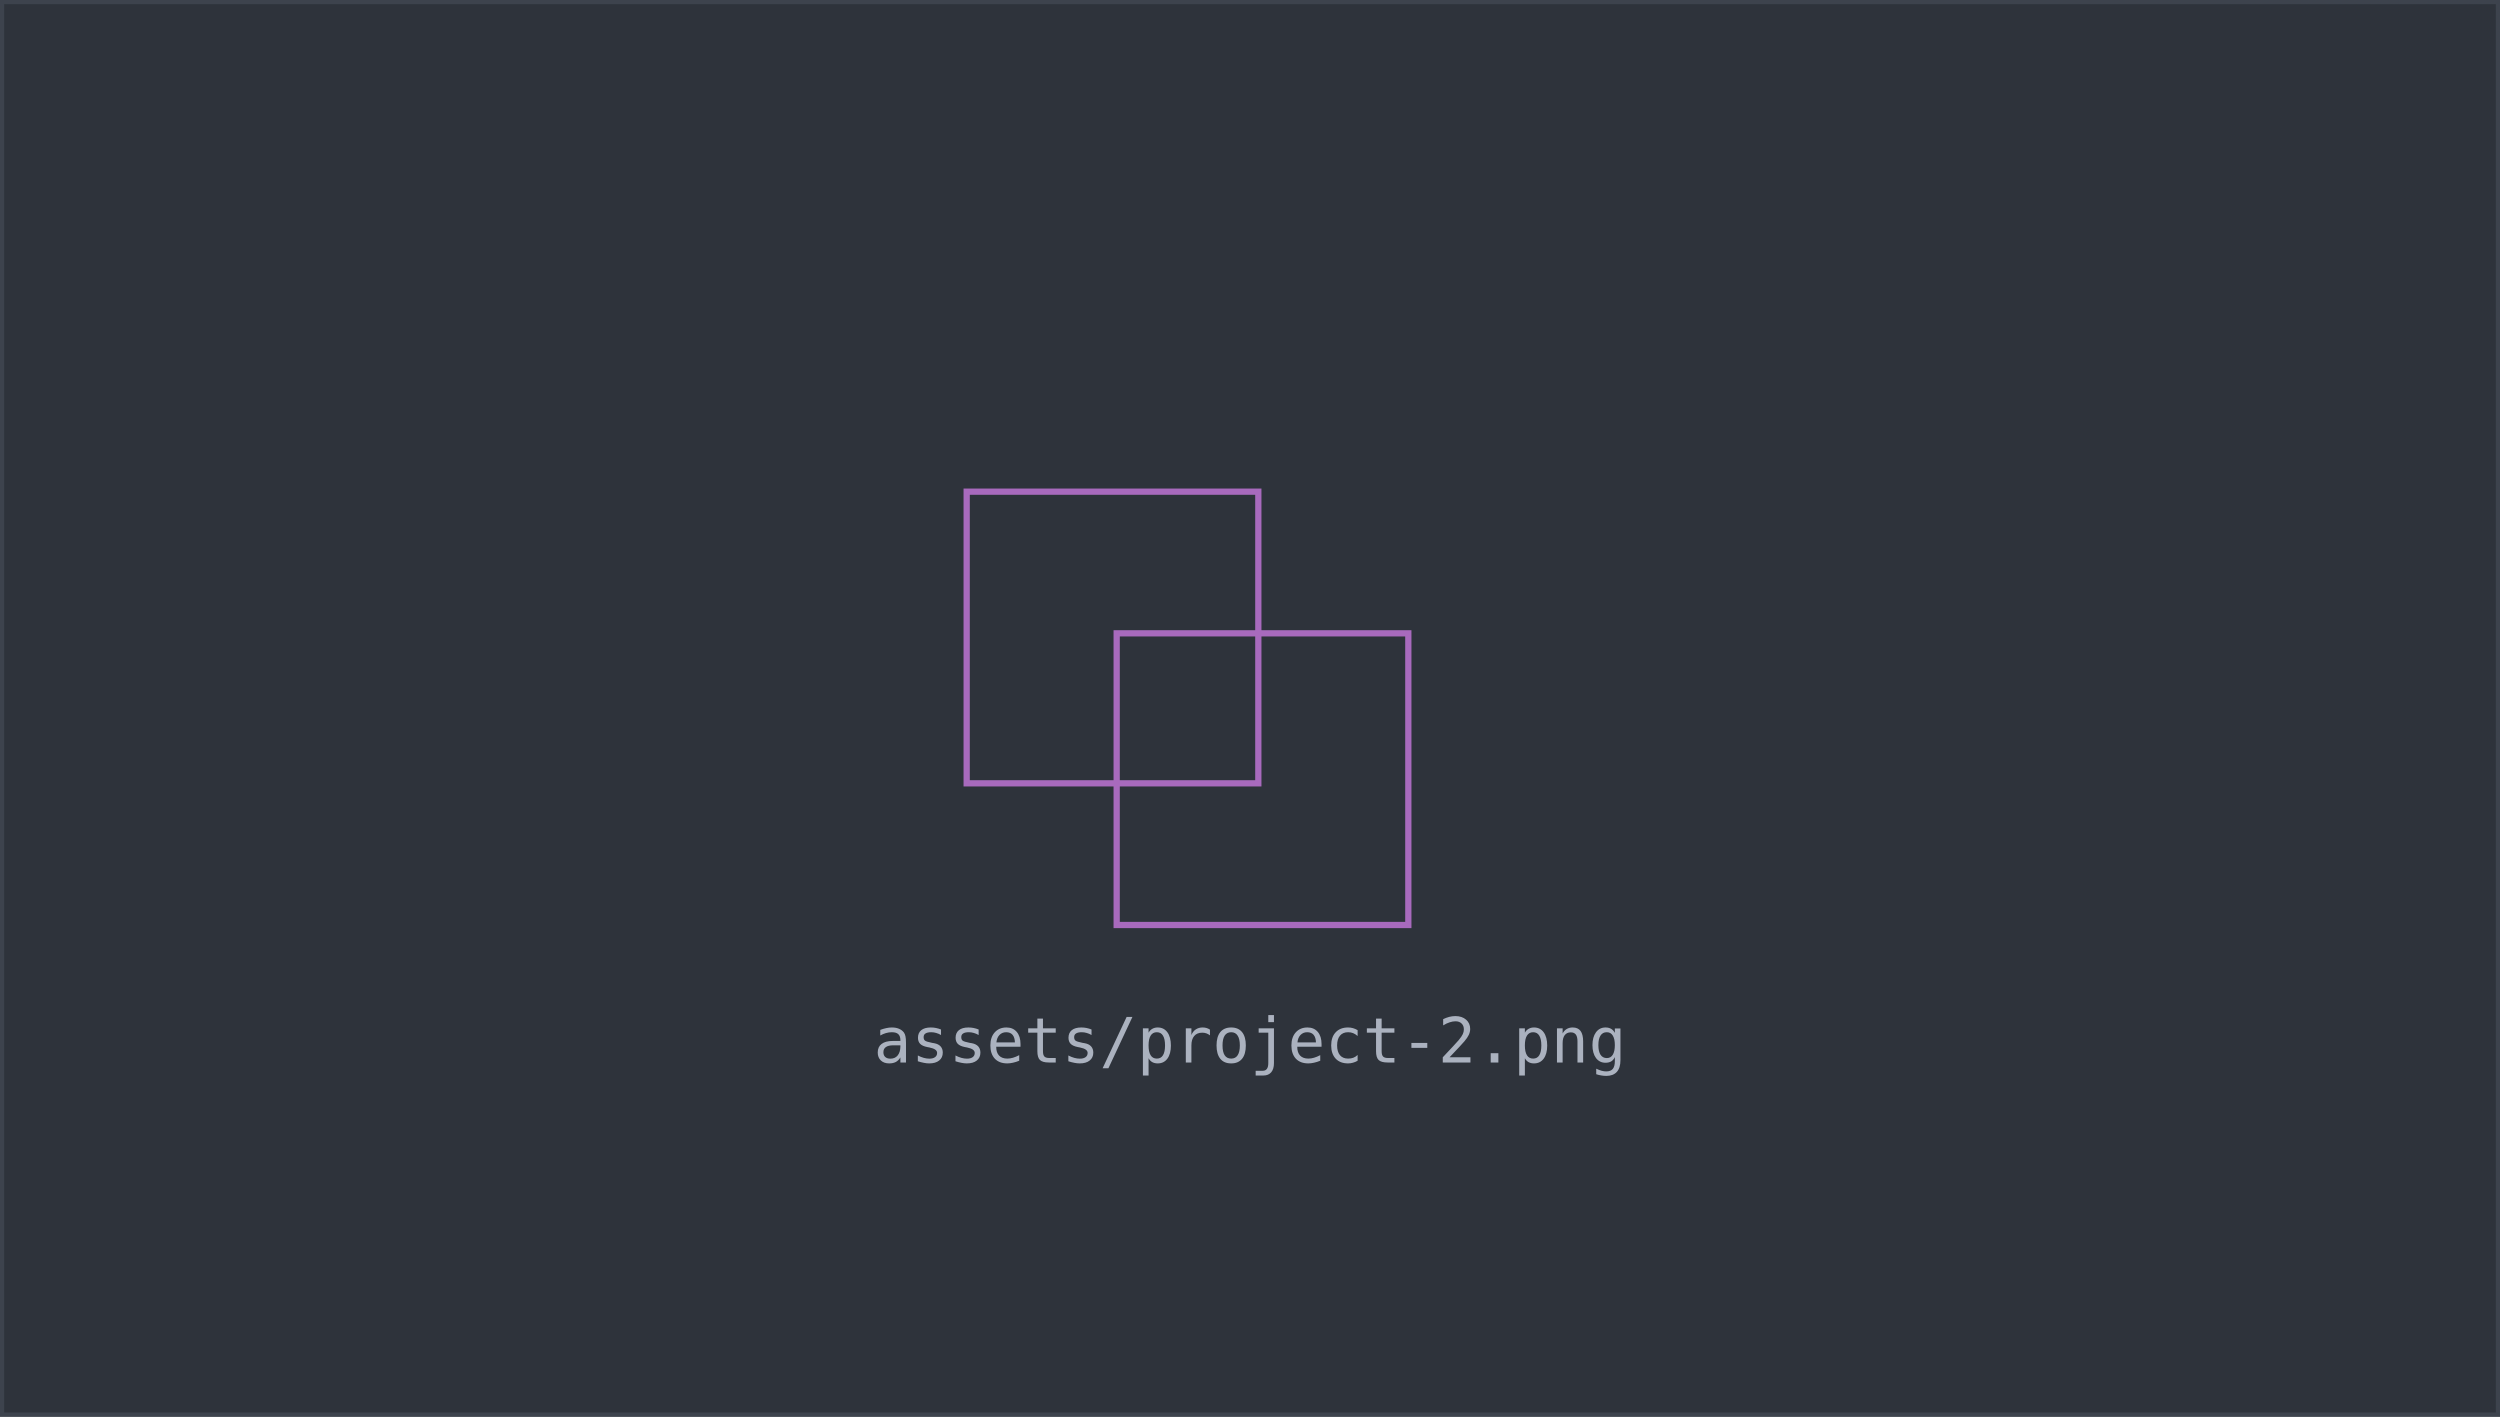
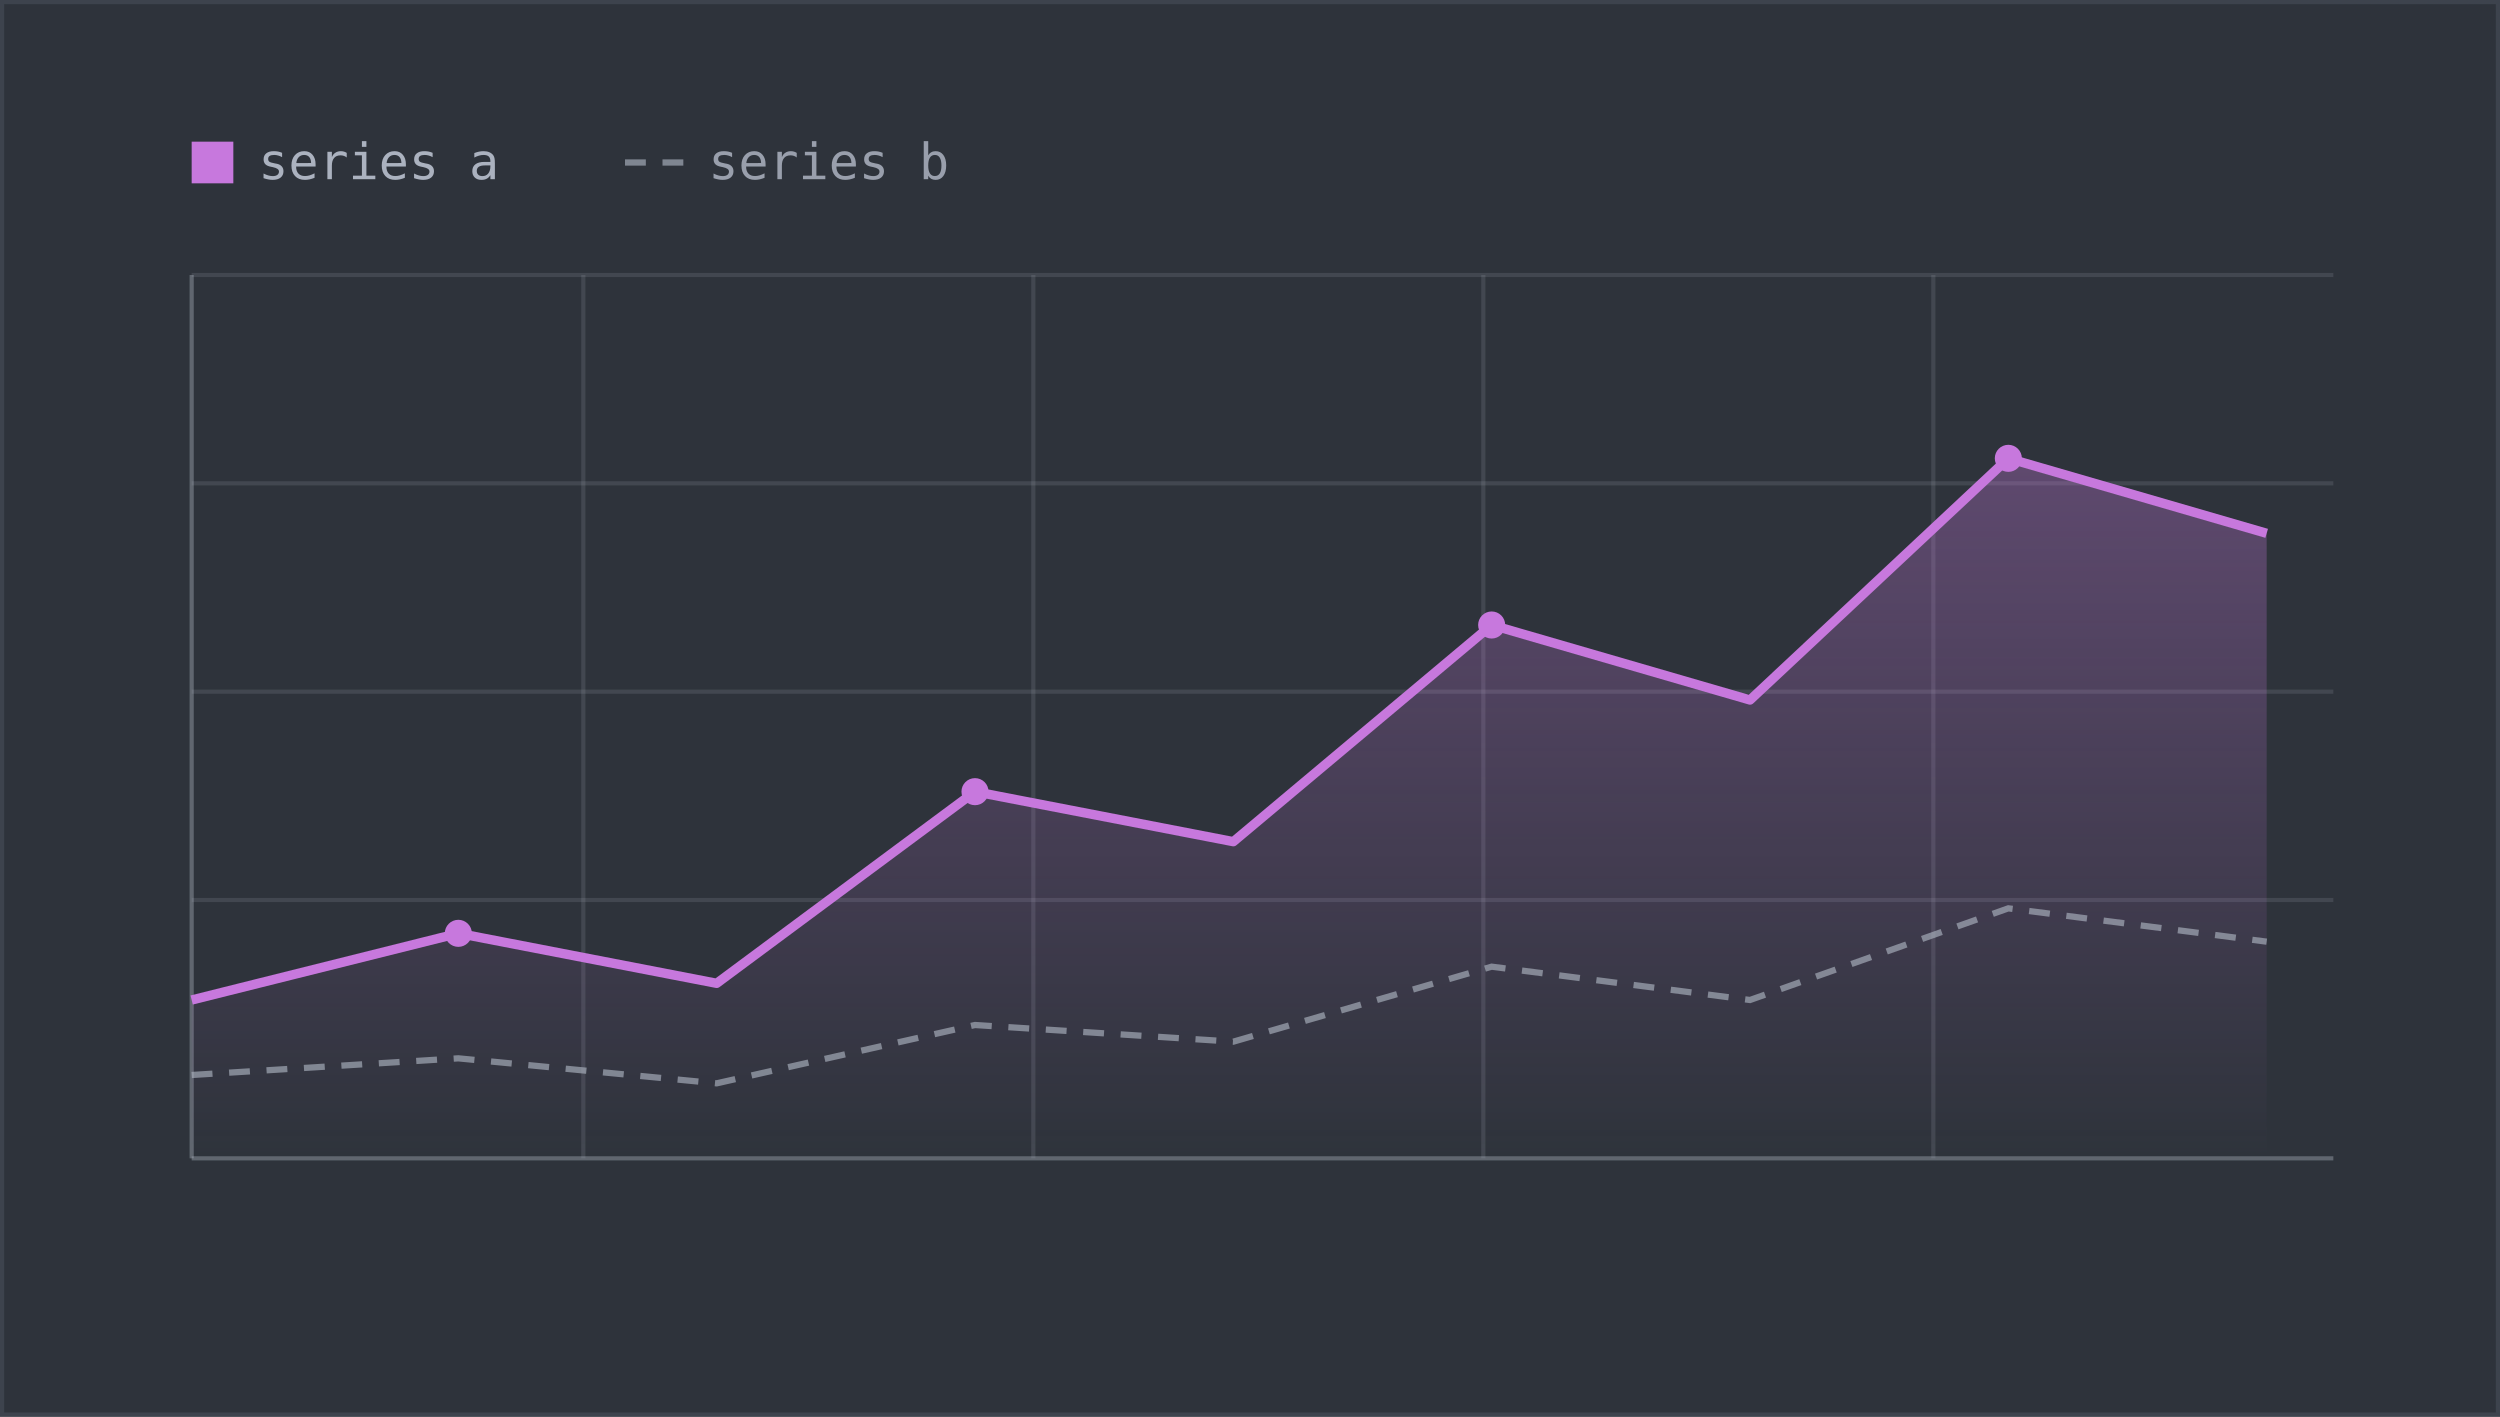
- <svg xmlns="http://www.w3.org/2000/svg" viewBox="0 0 600 340" width="600" height="340" role="img" aria-label="Project screenshot placeholder">
+ <svg xmlns="http://www.w3.org/2000/svg" viewBox="0 0 600 340" width="600" height="340" role="img" aria-label="Abstract timeseries dashboard with two trend lines over a gridded chart">
+   <defs>
+     <linearGradient id="p2-fill" x1="0" y1="0" x2="0" y2="1">
+       <stop offset="0%" stop-color="#C778DD" stop-opacity="0.32" />
+       <stop offset="100%" stop-color="#C778DD" stop-opacity="0" />
+     </linearGradient>
+   </defs>
  <rect width="600" height="340" fill="#2E333B" />
  <rect x="0.5" y="0.5" width="599" height="339" fill="none" stroke="#3D434D" />
-   <g stroke="#C778DD" stroke-width="1.5" fill="none" opacity="0.8">
-     <rect x="232" y="118" width="70" height="70" />
-     <rect x="268" y="152" width="70" height="70" />
+   <g stroke="#ABB2BF" stroke-opacity="0.16">
+     <line x1="46" y1="66" x2="46" y2="278" stroke-opacity="0.4" />
+     <line x1="46" y1="278" x2="560" y2="278" stroke-opacity="0.4" />
+     <line x1="46" y1="66" x2="560" y2="66" />
+     <line x1="46" y1="116" x2="560" y2="116" />
+     <line x1="46" y1="166" x2="560" y2="166" />
+     <line x1="46" y1="216" x2="560" y2="216" />
+     <line x1="140" y1="66" x2="140" y2="278" />
+     <line x1="248" y1="66" x2="248" y2="278" />
+     <line x1="356" y1="66" x2="356" y2="278" />
+     <line x1="464" y1="66" x2="464" y2="278" />
  </g>
-   <text x="300" y="255" text-anchor="middle" font-family="'Fira Code', monospace" font-size="15" fill="#ABB2BF">
-     assets/project-2.png
-   </text>
+   <path d="M46 240 L 110 224 L 172 236 L 234 190 L 296 202 L 358 150 L 420 168 L 482 110 L 544 128 L 544 278 L 46 278 Z" fill="url(#p2-fill)" stroke="none" />
+   <path d="M46 240 L 110 224 L 172 236 L 234 190 L 296 202 L 358 150 L 420 168 L 482 110 L 544 128" fill="none" stroke="#C778DD" stroke-width="2.25" stroke-linejoin="round" />
+   <g fill="#C778DD">
+     <circle cx="110" cy="224" r="3.25" />
+     <circle cx="234" cy="190" r="3.25" />
+     <circle cx="358" cy="150" r="3.25" />
+     <circle cx="482" cy="110" r="3.25" />
+   </g>
+   <path d="M46 258 L 110 254 L 172 260 L 234 246 L 296 250 L 358 232 L 420 240 L 482 218 L 544 226" fill="none" stroke="#ABB2BF" stroke-width="1.5" stroke-dasharray="5 4" opacity="0.65" />
+   <g font-family="'Fira Code', monospace" font-size="12" fill="#ABB2BF">
+     <rect x="46" y="34" width="10" height="10" fill="#C778DD" />
+     <text x="62" y="43">series a</text>
+     <line x1="150" y1="39" x2="164" y2="39" stroke="#ABB2BF" stroke-width="1.5" stroke-dasharray="5 4" opacity="0.65" />
+     <text x="170" y="43" opacity="0.85">series b</text>
+   </g>
</svg>
